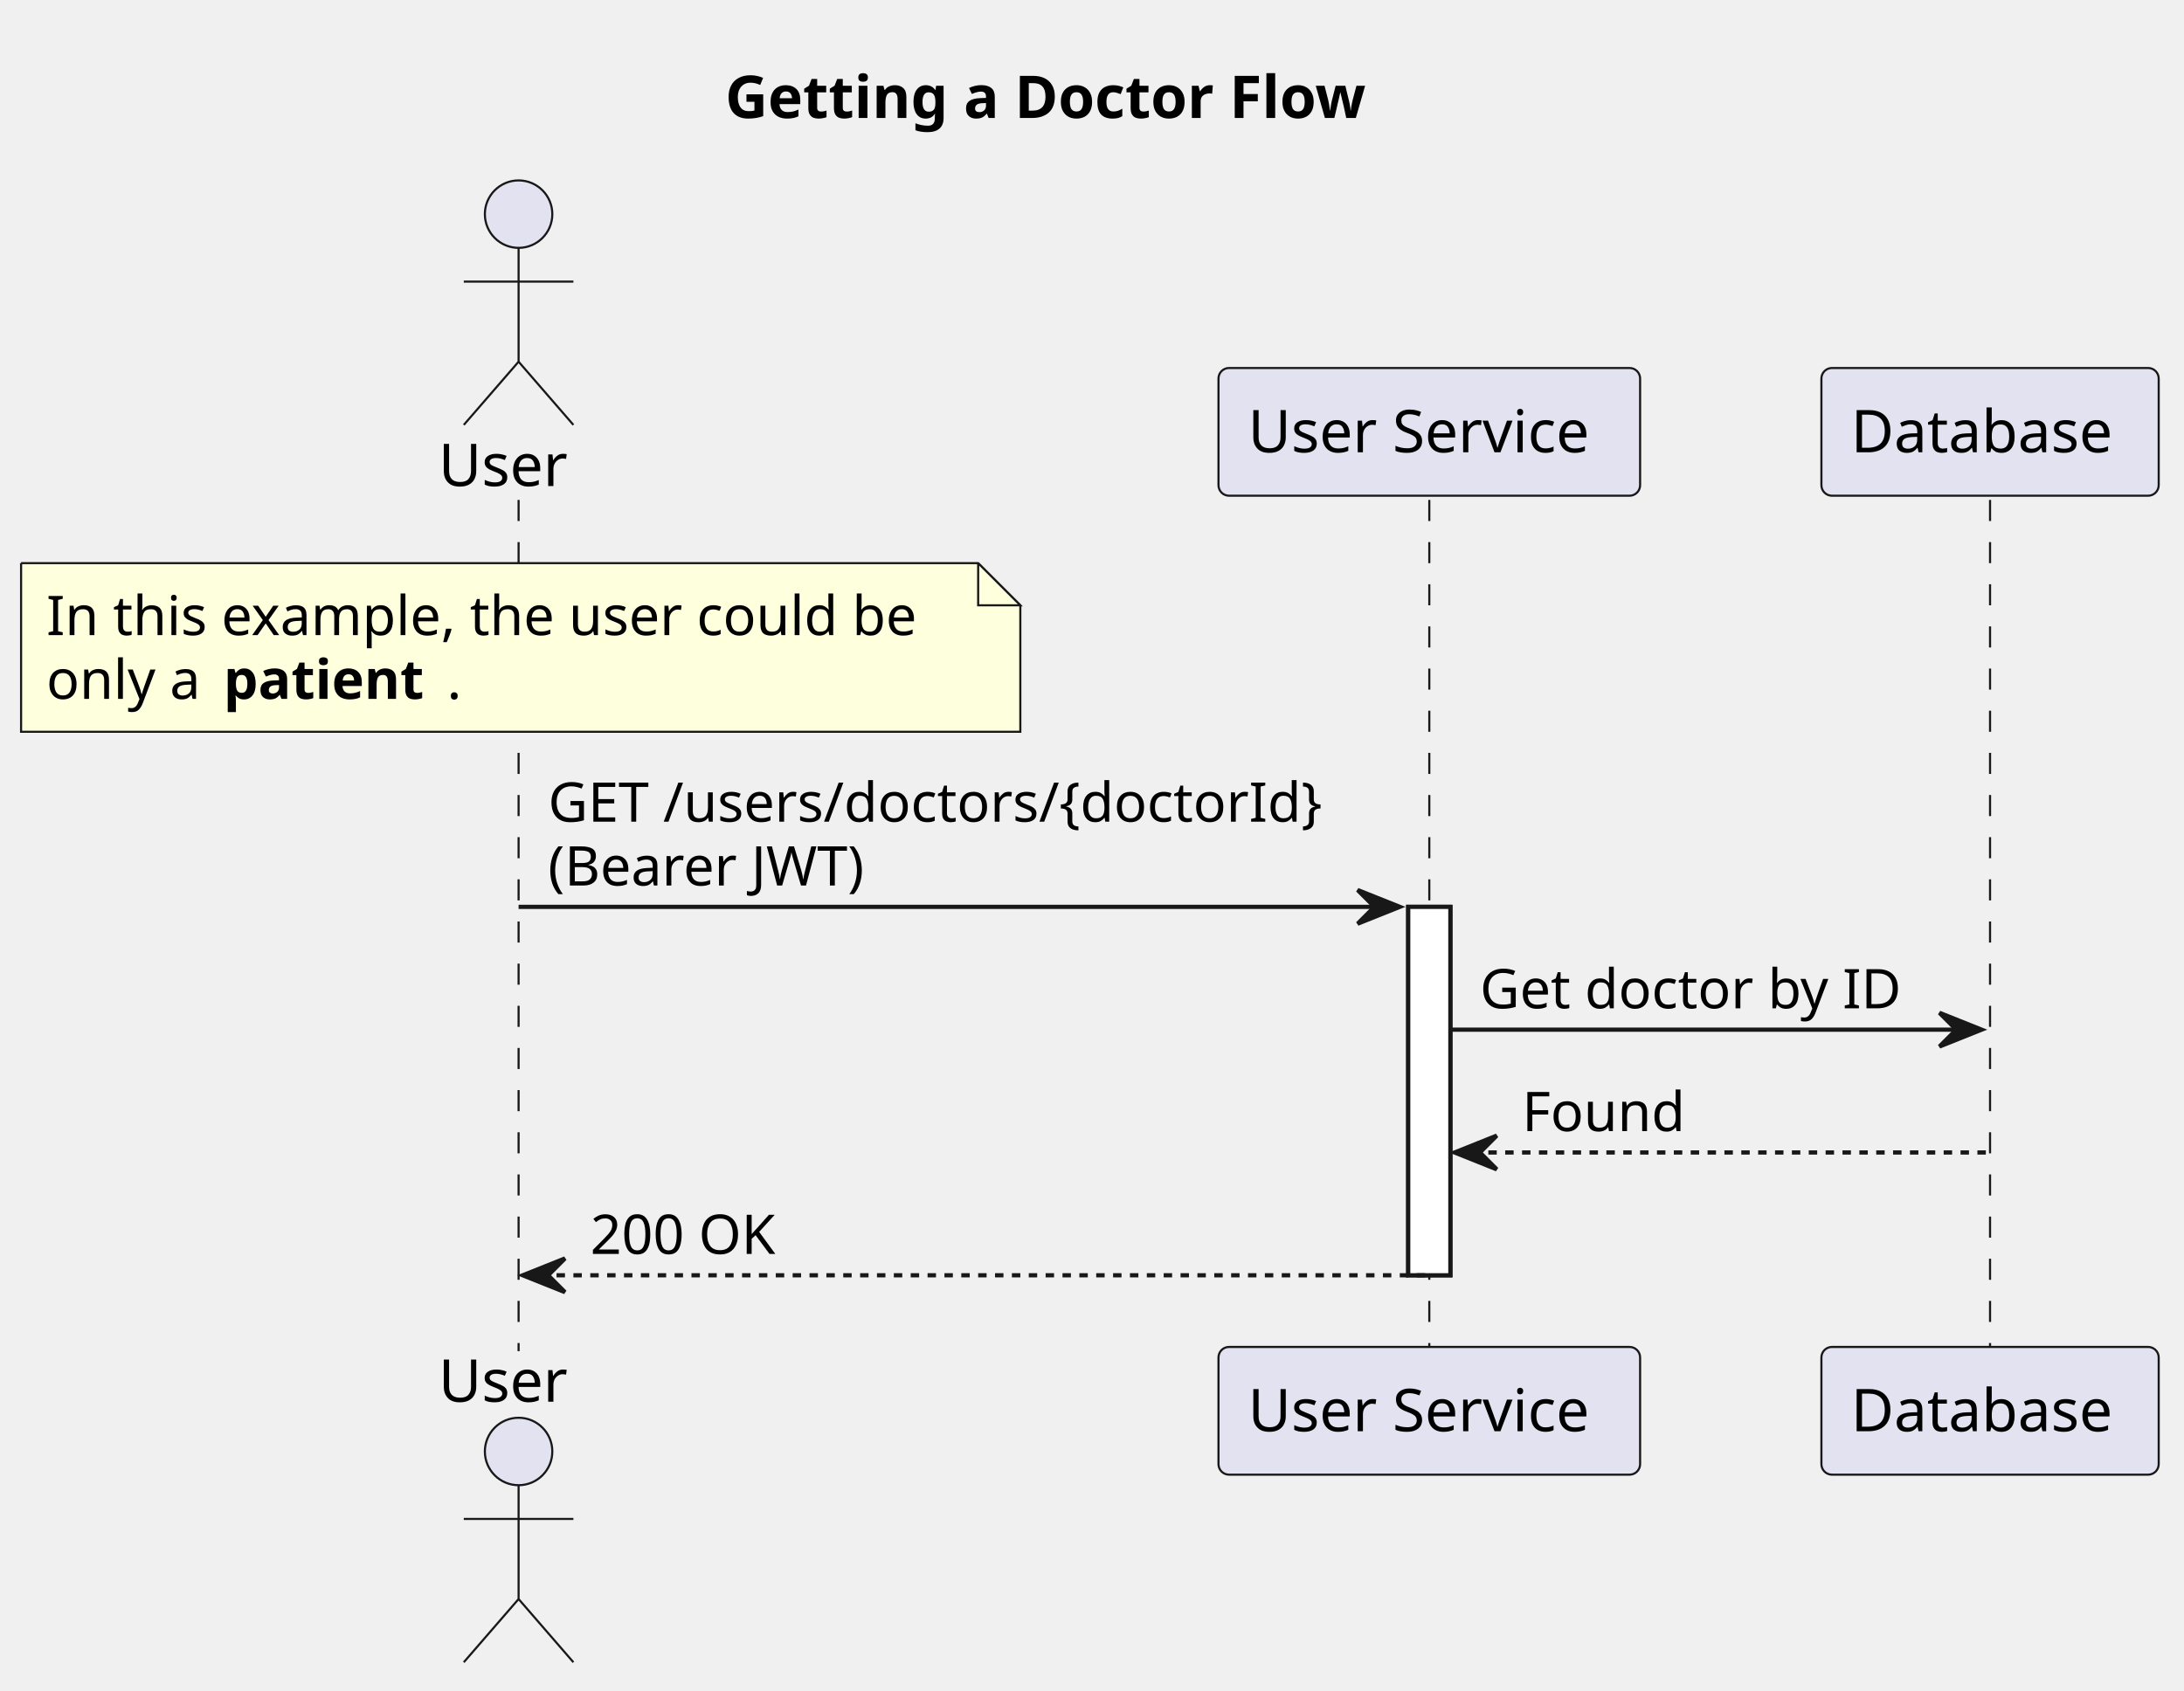
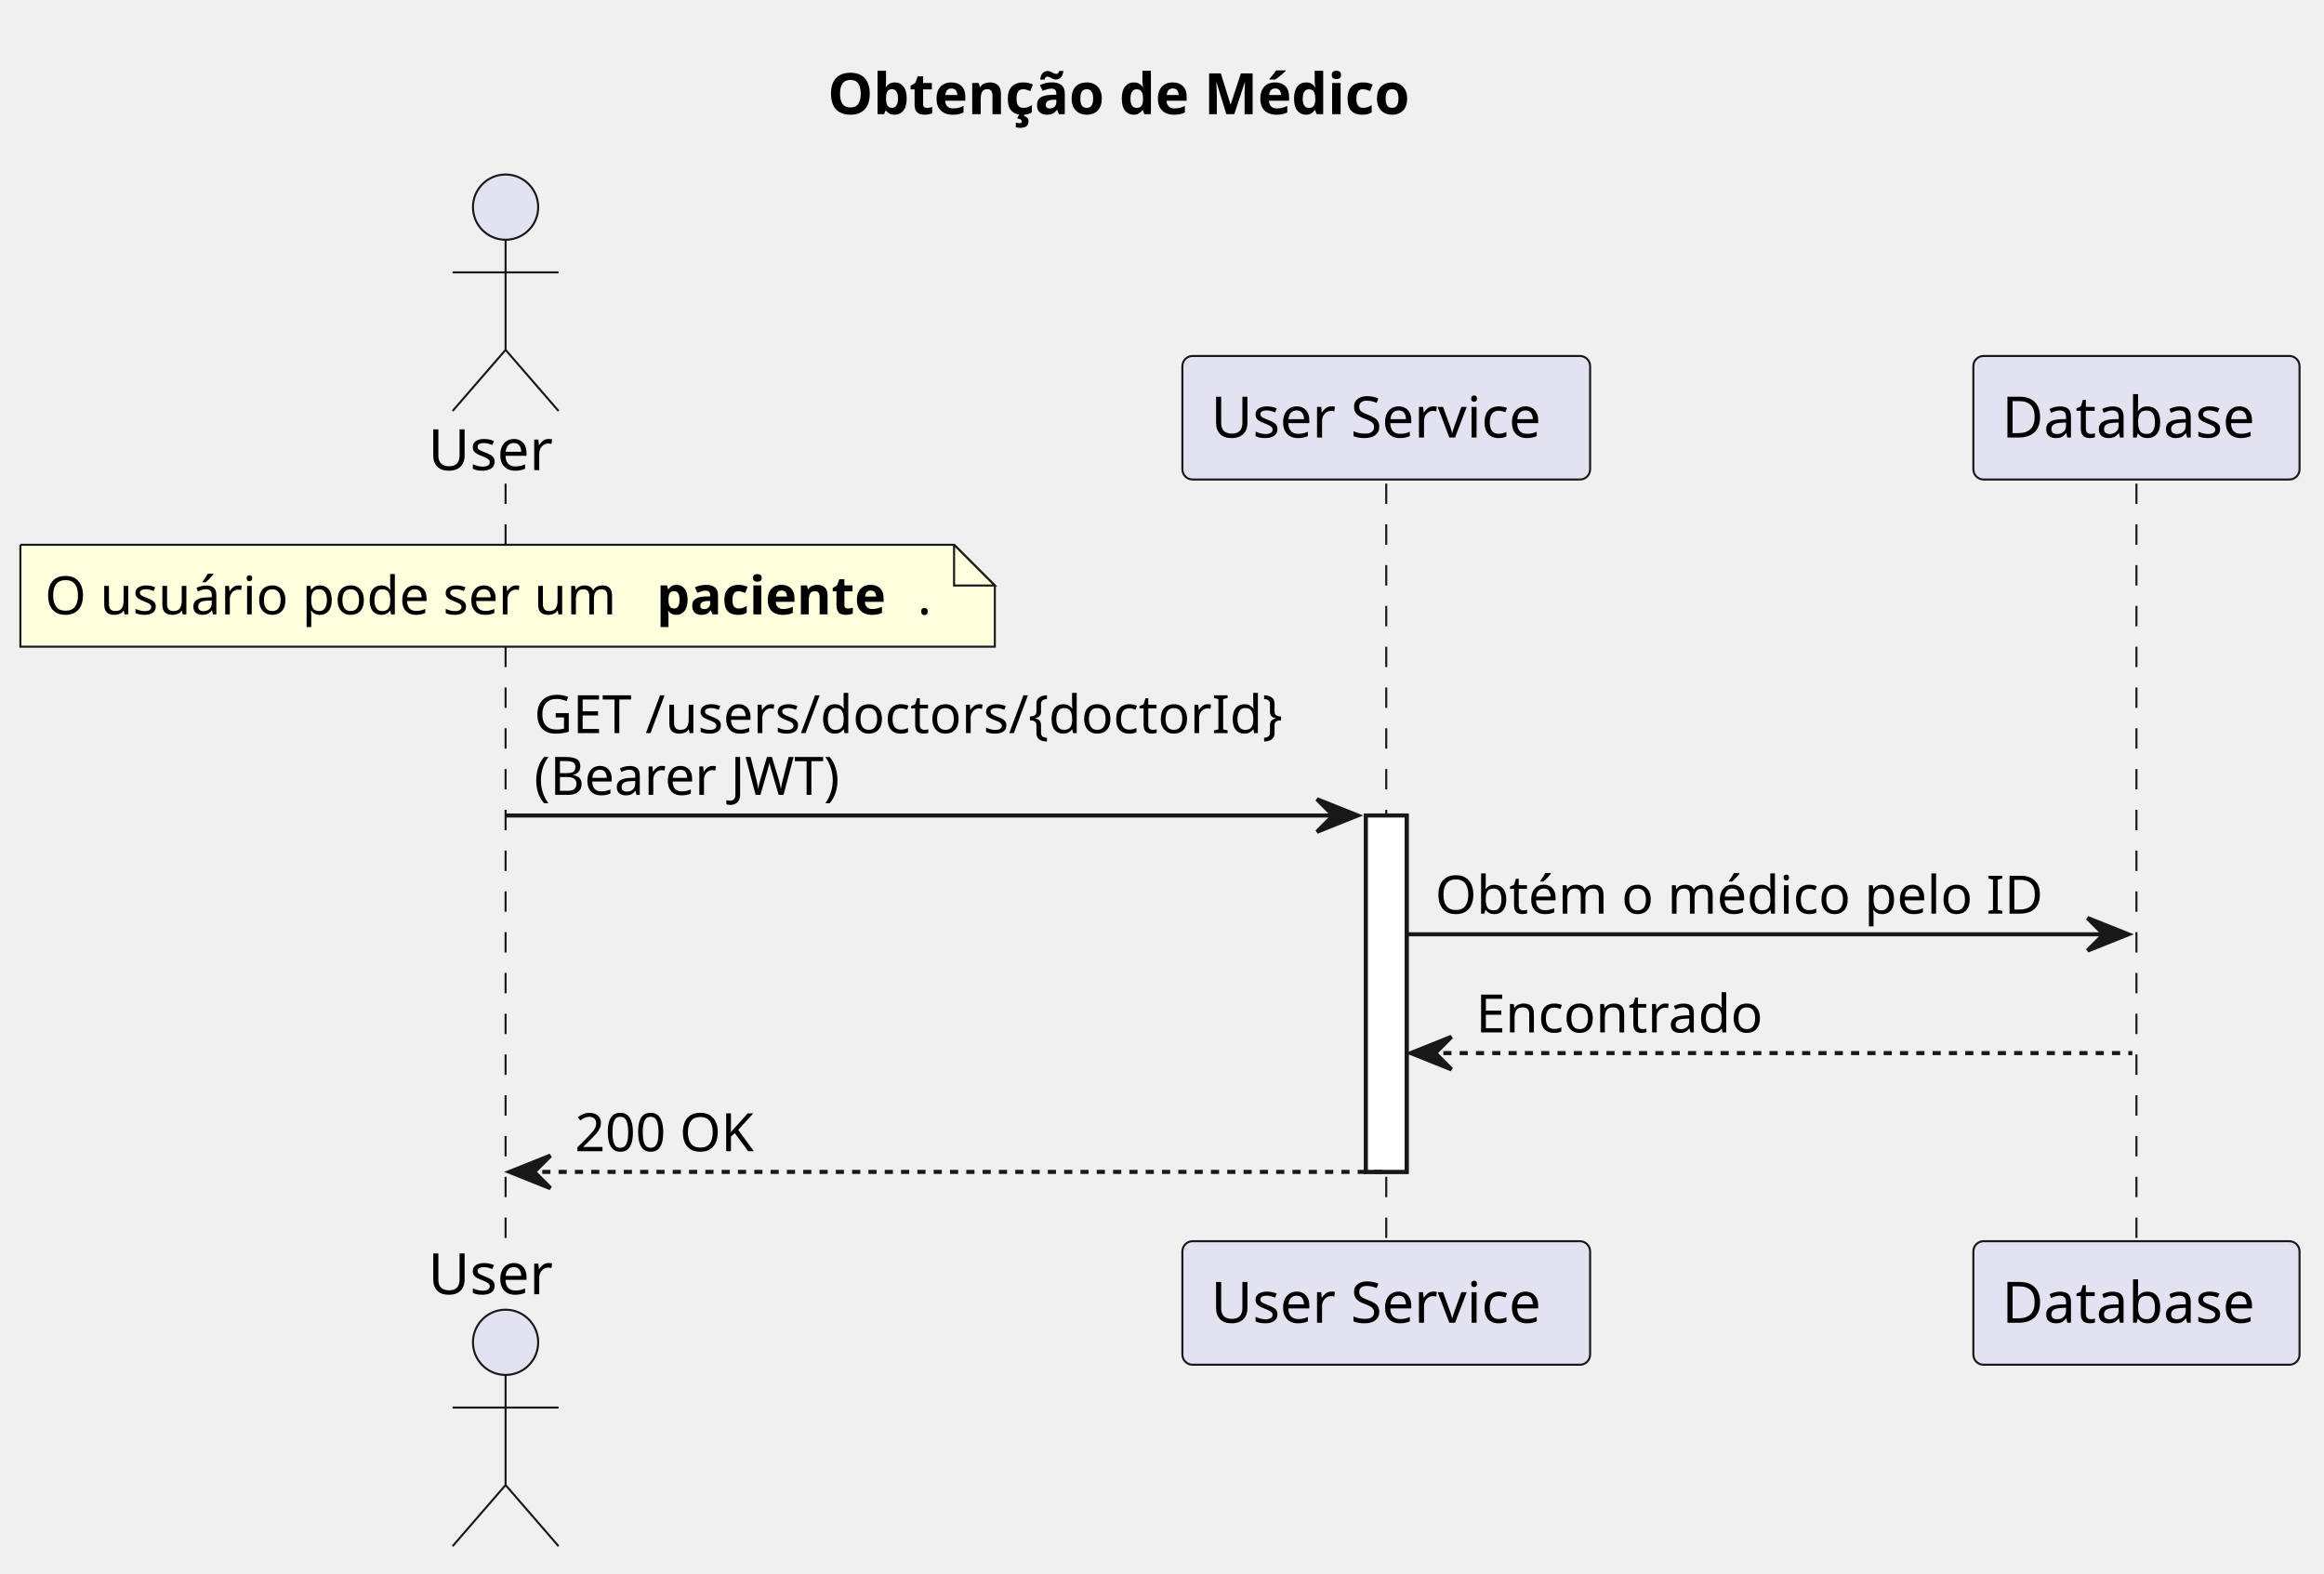
- <svg xmlns="http://www.w3.org/2000/svg" contentStyleType="text/css" height="401px" preserveAspectRatio="none" style="width:518px;height:401px;background:#FFFFFF;" version="1.1" viewBox="0 0 518 401" width="518px" zoomAndPan="magnify">
+ <svg xmlns="http://www.w3.org/2000/svg" contentStyleType="text/css" height="386px" preserveAspectRatio="none" style="width:570px;height:386px;background:#FFFFFF;" version="1.1" viewBox="0 0 570 386" width="570px" zoomAndPan="magnify">
  <defs />
  <g>
-     <text fill="#000000" font-family="sans-serif" font-size="14" font-weight="bold" lengthAdjust="spacing" textLength="172" x="172" y="27.995">Getting a Doctor Flow</text>
-     <rect fill="#FFFFFF" height="87.398" style="stroke:#181818;stroke-width:1.0;" width="10" x="334" y="215.125" />
-     <line style="stroke:#181818;stroke-width:0.5;stroke-dasharray:5.0,5.0;" x1="123" x2="123" y1="118.594" y2="320.523" />
-     <line style="stroke:#181818;stroke-width:0.5;stroke-dasharray:5.0,5.0;" x1="339" x2="339" y1="118.594" y2="320.523" />
-     <line style="stroke:#181818;stroke-width:0.5;stroke-dasharray:5.0,5.0;" x1="472" x2="472" y1="118.594" y2="320.523" />
-     <text fill="#000000" font-family="sans-serif" font-size="14" lengthAdjust="spacing" textLength="32" x="104" y="115.292">User</text>
-     <ellipse cx="123" cy="50.797" fill="#E2E2F0" rx="8" ry="8" style="stroke:#181818;stroke-width:0.5;" />
-     <path d="M123,58.797 L123,85.797 M110,66.797 L136,66.797 M123,85.797 L110,100.797 M123,85.797 L136,100.797 " fill="none" style="stroke:#181818;stroke-width:0.5;" />
-     <text fill="#000000" font-family="sans-serif" font-size="14" lengthAdjust="spacing" textLength="32" x="104" y="332.519">User</text>
-     <ellipse cx="123" cy="344.32" fill="#E2E2F0" rx="8" ry="8" style="stroke:#181818;stroke-width:0.5;" />
-     <path d="M123,352.32 L123,379.32 M110,360.32 L136,360.32 M123,379.32 L110,394.32 M123,379.32 L136,394.32 " fill="none" style="stroke:#181818;stroke-width:0.5;" />
-     <rect fill="#E2E2F0" height="30.297" rx="2.5" ry="2.5" style="stroke:#181818;stroke-width:0.5;" width="100" x="289" y="87.297" />
-     <text fill="#000000" font-family="sans-serif" font-size="14" lengthAdjust="spacing" textLength="86" x="296" y="107.292">User Service</text>
-     <rect fill="#E2E2F0" height="30.297" rx="2.5" ry="2.5" style="stroke:#181818;stroke-width:0.5;" width="100" x="289" y="319.523" />
-     <text fill="#000000" font-family="sans-serif" font-size="14" lengthAdjust="spacing" textLength="86" x="296" y="339.519">User Service</text>
-     <rect fill="#E2E2F0" height="30.297" rx="2.5" ry="2.5" style="stroke:#181818;stroke-width:0.5;" width="80" x="432" y="87.297" />
-     <text fill="#000000" font-family="sans-serif" font-size="14" lengthAdjust="spacing" textLength="66" x="439" y="107.292">Database</text>
-     <rect fill="#E2E2F0" height="30.297" rx="2.5" ry="2.5" style="stroke:#181818;stroke-width:0.5;" width="80" x="432" y="319.523" />
-     <text fill="#000000" font-family="sans-serif" font-size="14" lengthAdjust="spacing" textLength="66" x="439" y="339.519">Database</text>
-     <rect fill="#FFFFFF" height="87.398" style="stroke:#181818;stroke-width:1.0;" width="10" x="334" y="215.125" />
-     <path d="M5,133.594 L5,173.594 L242,173.594 L242,143.594 L232,133.594 L5,133.594 " fill="#FEFFDD" style="stroke:#181818;stroke-width:0.5;" />
-     <path d="M232,133.594 L232,143.594 L242,143.594 L232,133.594 " fill="#FEFFDD" style="stroke:#181818;stroke-width:0.5;" />
-     <text fill="#000000" font-family="sans-serif" font-size="13" lengthAdjust="spacing" textLength="216" x="11" y="150.661">In this example, the user could be</text>
-     <text fill="#000000" font-family="sans-serif" font-size="13" lengthAdjust="spacing" textLength="38" x="11" y="165.793">only a</text>
-     <text fill="#000000" font-family="sans-serif" font-size="13" font-weight="bold" lengthAdjust="spacing" textLength="53" x="53" y="165.793">patient</text>
-     <text fill="#000000" font-family="sans-serif" font-size="13" lengthAdjust="spacing" textLength="4" x="106" y="165.793">.</text>
-     <polygon fill="#181818" points="322,211.125,332,215.125,322,219.125,326,215.125" style="stroke:#181818;stroke-width:1.0;" />
-     <line style="stroke:#181818;stroke-width:1.0;" x1="123" x2="328" y1="215.125" y2="215.125" />
-     <text fill="#000000" font-family="sans-serif" font-size="13" lengthAdjust="spacing" textLength="192" x="130" y="194.926">GET /users/doctors/{doctorId}</text>
-     <text fill="#000000" font-family="sans-serif" font-size="13" lengthAdjust="spacing" textLength="78" x="130" y="210.059">(Bearer JWT)</text>
-     <polygon fill="#181818" points="460,240.258,470,244.258,460,248.258,464,244.258" style="stroke:#181818;stroke-width:1.0;" />
-     <line style="stroke:#181818;stroke-width:1.0;" x1="344" x2="466" y1="244.258" y2="244.258" />
-     <text fill="#000000" font-family="sans-serif" font-size="13" lengthAdjust="spacing" textLength="104" x="351" y="239.192">Get doctor by ID</text>
-     <polygon fill="#181818" points="355,269.391,345,273.391,355,277.391,351,273.391" style="stroke:#181818;stroke-width:1.0;" />
-     <line style="stroke:#181818;stroke-width:1.0;stroke-dasharray:2.0,2.0;" x1="349" x2="471" y1="273.391" y2="273.391" />
-     <text fill="#000000" font-family="sans-serif" font-size="13" lengthAdjust="spacing" textLength="39" x="361" y="268.325">Found</text>
-     <polygon fill="#181818" points="134,298.523,124,302.523,134,306.523,130,302.523" style="stroke:#181818;stroke-width:1.0;" />
-     <line style="stroke:#181818;stroke-width:1.0;stroke-dasharray:2.0,2.0;" x1="128" x2="338" y1="302.523" y2="302.523" />
-     <text fill="#000000" font-family="sans-serif" font-size="13" lengthAdjust="spacing" textLength="46" x="140" y="297.457">200 OK</text>
+     <text fill="#000000" font-family="sans-serif" font-size="14" font-weight="bold" lengthAdjust="spacing" textLength="162" x="203" y="27.995">Obtenção de Médico</text>
+     <rect fill="#FFFFFF" height="87.398" style="stroke:#181818;stroke-width:1.0;" width="10" x="335" y="199.992" />
+     <line style="stroke:#181818;stroke-width:0.5;stroke-dasharray:5.0,5.0;" x1="124" x2="124" y1="118.594" y2="305.391" />
+     <line style="stroke:#181818;stroke-width:0.5;stroke-dasharray:5.0,5.0;" x1="340" x2="340" y1="118.594" y2="305.391" />
+     <line style="stroke:#181818;stroke-width:0.5;stroke-dasharray:5.0,5.0;" x1="524" x2="524" y1="118.594" y2="305.391" />
+     <text fill="#000000" font-family="sans-serif" font-size="14" lengthAdjust="spacing" textLength="32" x="105" y="115.292">User</text>
+     <ellipse cx="124" cy="50.797" fill="#E2E2F0" rx="8" ry="8" style="stroke:#181818;stroke-width:0.5;" />
+     <path d="M124,58.797 L124,85.797 M111,66.797 L137,66.797 M124,85.797 L111,100.797 M124,85.797 L137,100.797 " fill="none" style="stroke:#181818;stroke-width:0.5;" />
+     <text fill="#000000" font-family="sans-serif" font-size="14" lengthAdjust="spacing" textLength="32" x="105" y="317.386">User</text>
+     <ellipse cx="124" cy="329.188" fill="#E2E2F0" rx="8" ry="8" style="stroke:#181818;stroke-width:0.5;" />
+     <path d="M124,337.188 L124,364.188 M111,345.188 L137,345.188 M124,364.188 L111,379.188 M124,364.188 L137,379.188 " fill="none" style="stroke:#181818;stroke-width:0.5;" />
+     <rect fill="#E2E2F0" height="30.297" rx="2.5" ry="2.5" style="stroke:#181818;stroke-width:0.5;" width="100" x="290" y="87.297" />
+     <text fill="#000000" font-family="sans-serif" font-size="14" lengthAdjust="spacing" textLength="86" x="297" y="107.292">User Service</text>
+     <rect fill="#E2E2F0" height="30.297" rx="2.5" ry="2.5" style="stroke:#181818;stroke-width:0.5;" width="100" x="290" y="304.391" />
+     <text fill="#000000" font-family="sans-serif" font-size="14" lengthAdjust="spacing" textLength="86" x="297" y="324.386">User Service</text>
+     <rect fill="#E2E2F0" height="30.297" rx="2.5" ry="2.5" style="stroke:#181818;stroke-width:0.5;" width="80" x="484" y="87.297" />
+     <text fill="#000000" font-family="sans-serif" font-size="14" lengthAdjust="spacing" textLength="66" x="491" y="107.292">Database</text>
+     <rect fill="#E2E2F0" height="30.297" rx="2.5" ry="2.5" style="stroke:#181818;stroke-width:0.5;" width="80" x="484" y="304.391" />
+     <text fill="#000000" font-family="sans-serif" font-size="14" lengthAdjust="spacing" textLength="66" x="491" y="324.386">Database</text>
+     <rect fill="#FFFFFF" height="87.398" style="stroke:#181818;stroke-width:1.0;" width="10" x="335" y="199.992" />
+     <path d="M5,133.594 L5,158.594 L244,158.594 L244,143.594 L234,133.594 L5,133.594 " fill="#FEFFDD" style="stroke:#181818;stroke-width:0.5;" />
+     <path d="M234,133.594 L234,143.594 L244,143.594 L234,133.594 " fill="#FEFFDD" style="stroke:#181818;stroke-width:0.5;" />
+     <text fill="#000000" font-family="sans-serif" font-size="13" lengthAdjust="spacing" textLength="146" x="11" y="150.661">O usuário pode ser um</text>
+     <text fill="#000000" font-family="sans-serif" font-size="13" font-weight="bold" lengthAdjust="spacing" textLength="64" x="161" y="150.661">paciente</text>
+     <text fill="#000000" font-family="sans-serif" font-size="13" lengthAdjust="spacing" textLength="4" x="225" y="150.661">.</text>
+     <polygon fill="#181818" points="323,195.992,333,199.992,323,203.992,327,199.992" style="stroke:#181818;stroke-width:1.0;" />
+     <line style="stroke:#181818;stroke-width:1.0;" x1="124" x2="329" y1="199.992" y2="199.992" />
+     <text fill="#000000" font-family="sans-serif" font-size="13" lengthAdjust="spacing" textLength="192" x="131" y="179.793">GET /users/doctors/{doctorId}</text>
+     <text fill="#000000" font-family="sans-serif" font-size="13" lengthAdjust="spacing" textLength="78" x="131" y="194.926">(Bearer JWT)</text>
+     <polygon fill="#181818" points="512,225.125,522,229.125,512,233.125,516,229.125" style="stroke:#181818;stroke-width:1.0;" />
+     <line style="stroke:#181818;stroke-width:1.0;" x1="345" x2="518" y1="229.125" y2="229.125" />
+     <text fill="#000000" font-family="sans-serif" font-size="13" lengthAdjust="spacing" textLength="155" x="352" y="224.059">Obtém o médico pelo ID</text>
+     <polygon fill="#181818" points="356,254.258,346,258.258,356,262.258,352,258.258" style="stroke:#181818;stroke-width:1.0;" />
+     <line style="stroke:#181818;stroke-width:1.0;stroke-dasharray:2.0,2.0;" x1="350" x2="523" y1="258.258" y2="258.258" />
+     <text fill="#000000" font-family="sans-serif" font-size="13" lengthAdjust="spacing" textLength="73" x="362" y="253.192">Encontrado</text>
+     <polygon fill="#181818" points="135,283.391,125,287.391,135,291.391,131,287.391" style="stroke:#181818;stroke-width:1.0;" />
+     <line style="stroke:#181818;stroke-width:1.0;stroke-dasharray:2.0,2.0;" x1="129" x2="339" y1="287.391" y2="287.391" />
+     <text fill="#000000" font-family="sans-serif" font-size="13" lengthAdjust="spacing" textLength="46" x="141" y="282.325">200 OK</text>
  </g>
</svg>
